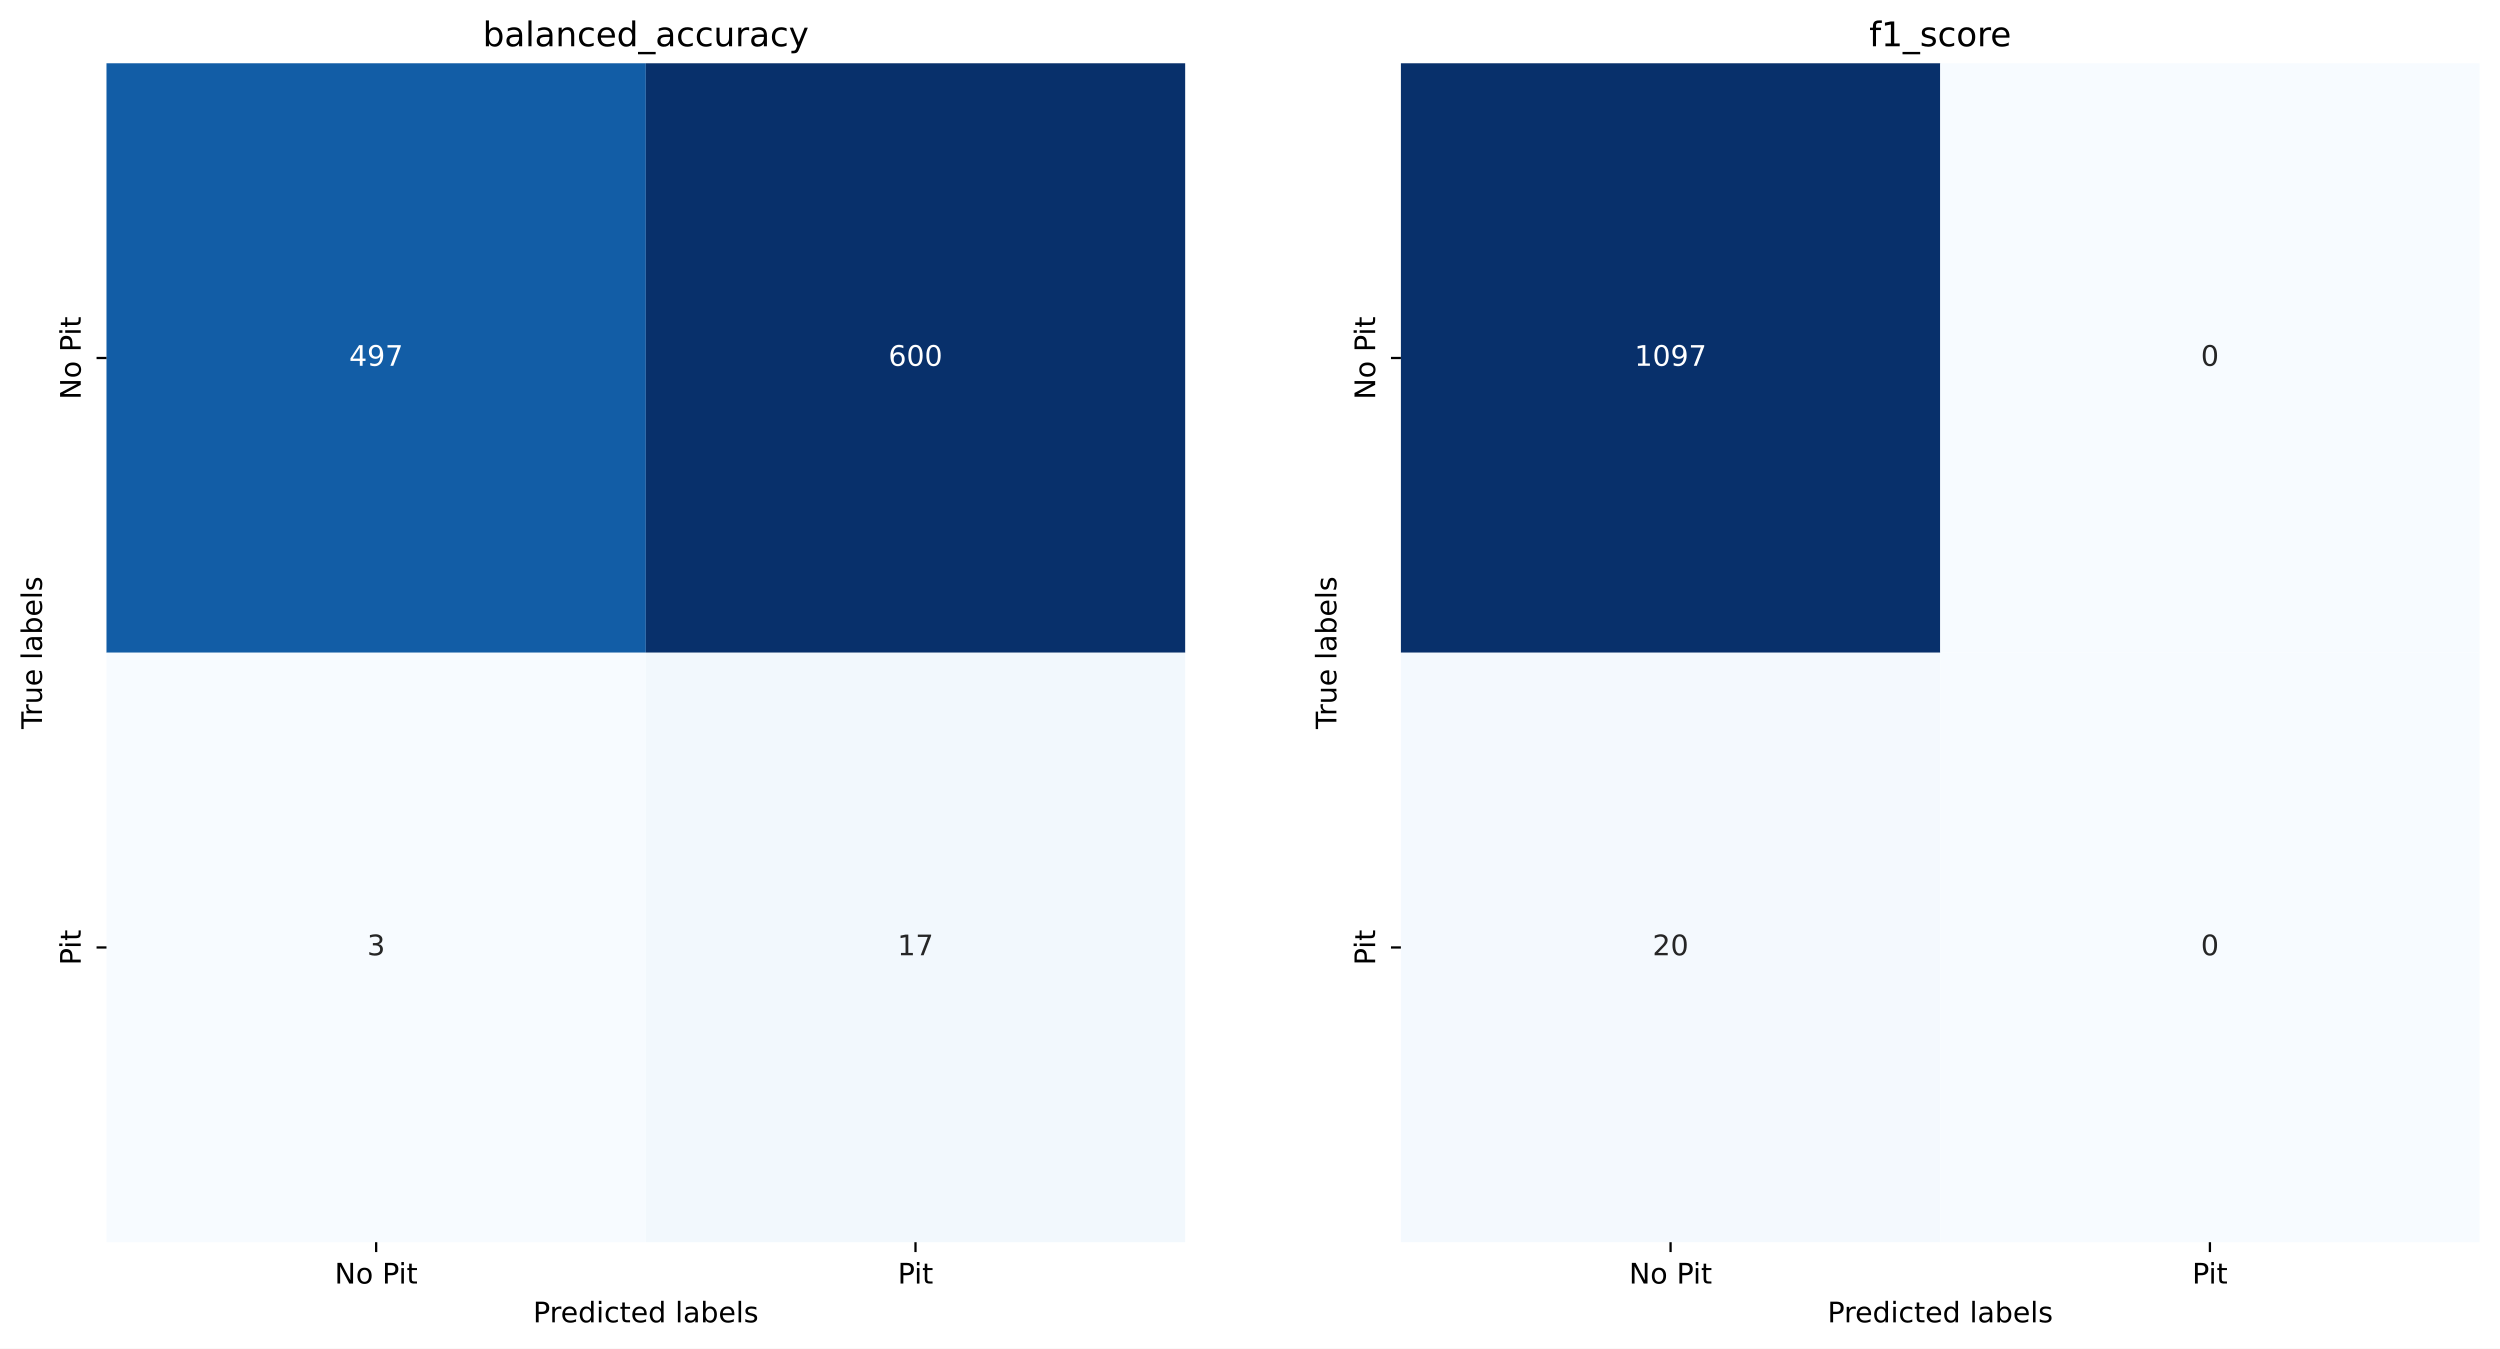
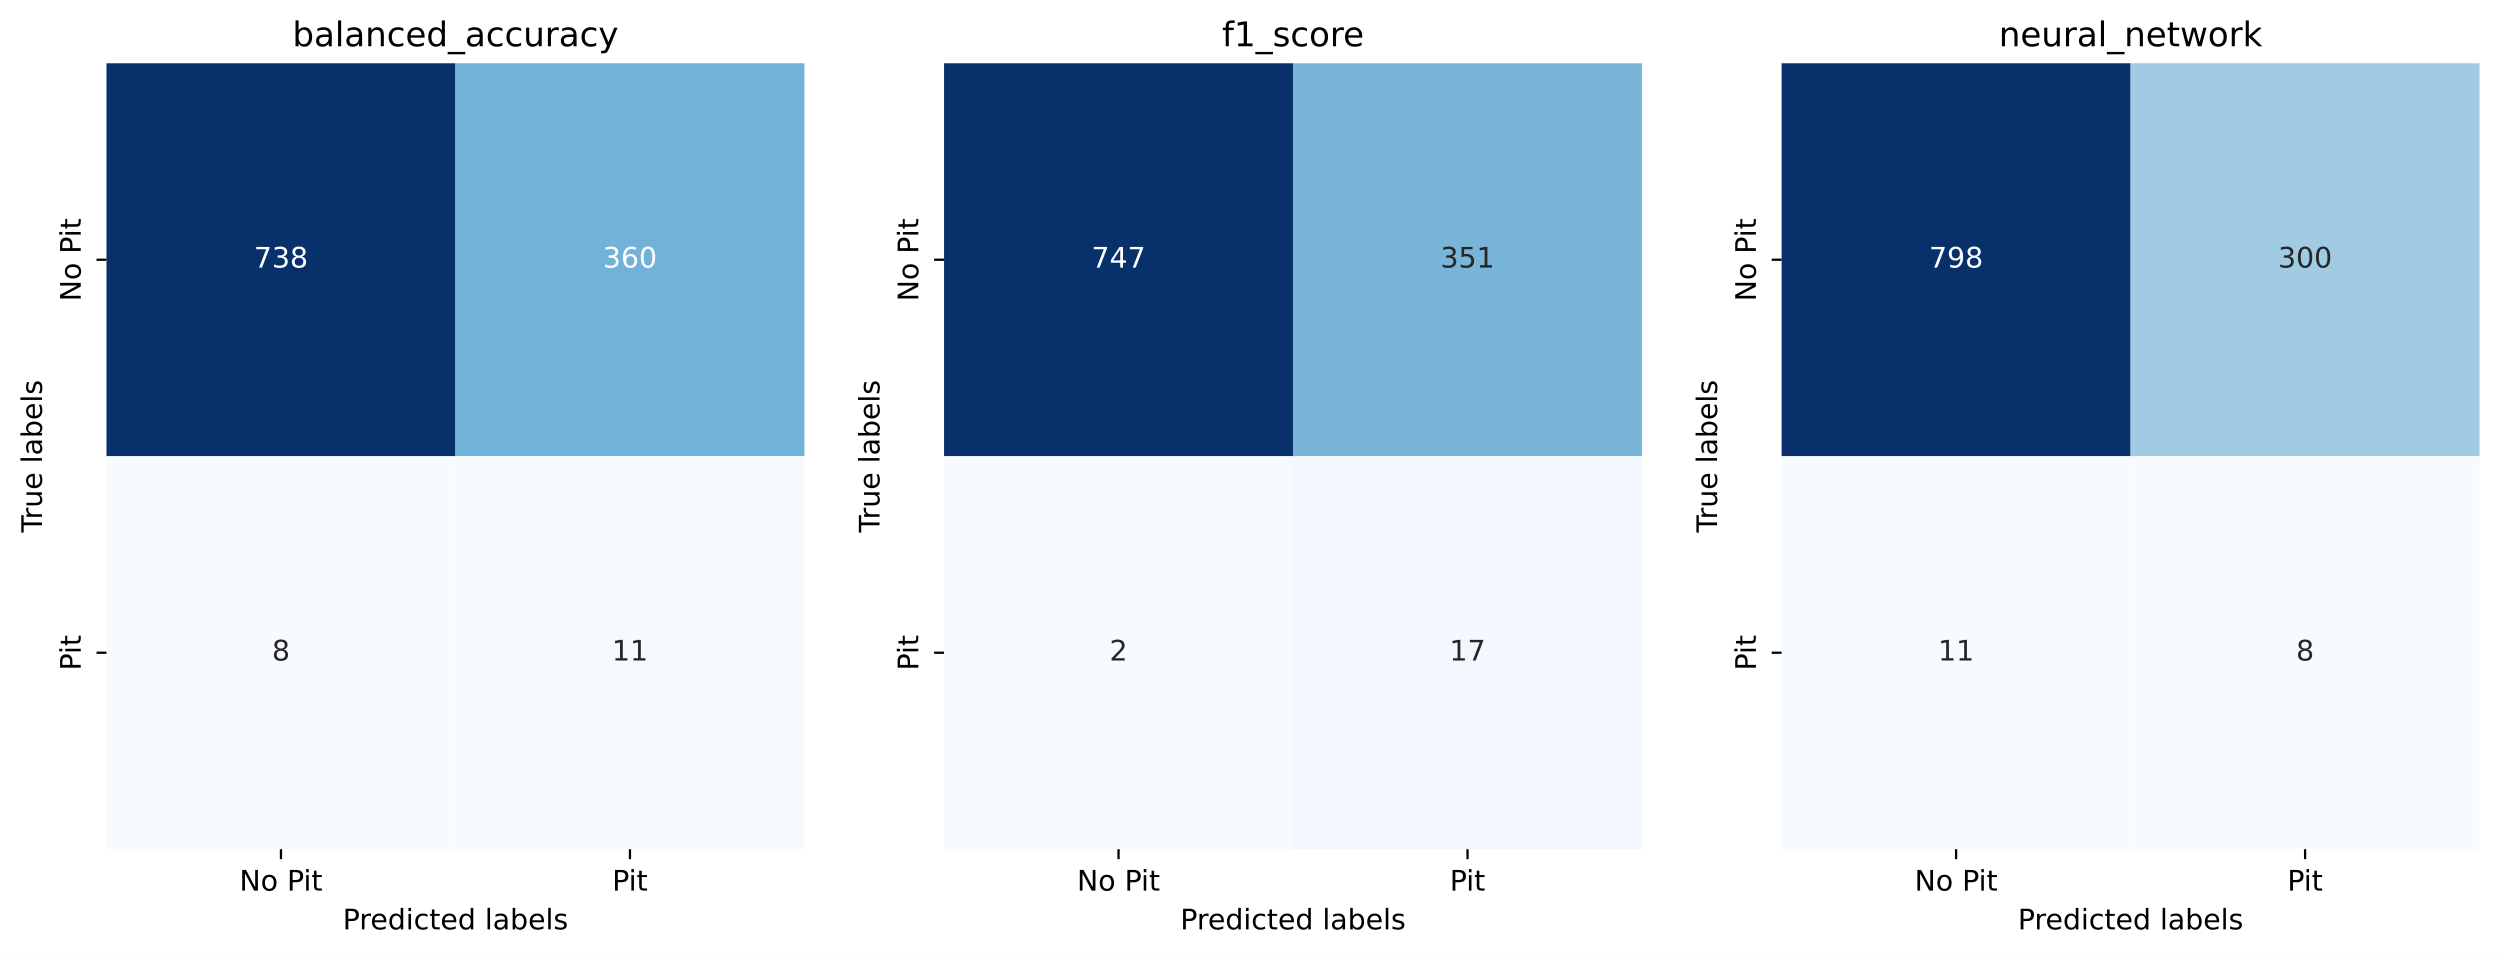
- <svg xmlns="http://www.w3.org/2000/svg" xmlns:xlink="http://www.w3.org/1999/xlink" width="881.756pt" height="475.674pt" viewBox="0 0 881.756 475.674" version="1.1">
+ <svg xmlns="http://www.w3.org/2000/svg" xmlns:xlink="http://www.w3.org/1999/xlink" width="881.756pt" height="337.074pt" viewBox="0 0 881.756 337.074" version="1.1">
  <defs>
    <style type="text/css">*{stroke-linejoin: round; stroke-linecap: butt}</style>
  </defs>
  <g id="figure_1">
    <g id="patch_1">
-       <path d="M 0 475.674  L 881.756 475.674  L 881.756 0  L 0 0  z " style="fill: #ffffff" />
+       <path d="M 0 337.074  L 881.756 337.074  L 881.756 0  L 0 0  z " style="fill: #ffffff" />
    </g>
    <g id="axes_1">
      <g id="patch_2">
-         <path d="M 37.556 438.118  L 418.011 438.118  L 418.011 22.318  L 37.556 22.318  z " style="fill: #ffffff" />
+         <path d="M 37.556 299.518  L 283.733 299.518  L 283.733 22.318  L 37.556 22.318  z " style="fill: #ffffff" />
      </g>
      <g id="QuadMesh_1">
-         <path d="M 37.556 22.318  L 227.784 22.318  L 227.784 230.218  L 37.556 230.218  L 37.556 22.318  " clip-path="url(#p5aaf500354)" style="fill: #125da6" />
-         <path d="M 227.784 22.318  L 418.011 22.318  L 418.011 230.218  L 227.784 230.218  L 227.784 22.318  " clip-path="url(#p5aaf500354)" style="fill: #08306b" />
-         <path d="M 37.556 230.218  L 227.784 230.218  L 227.784 438.118  L 37.556 438.118  L 37.556 230.218  " clip-path="url(#p5aaf500354)" style="fill: #f7fbff" />
-         <path d="M 227.784 230.218  L 418.011 230.218  L 418.011 438.118  L 227.784 438.118  L 227.784 230.218  " clip-path="url(#p5aaf500354)" style="fill: #f2f8fd" />
+         <path d="M 37.556 22.318  L 160.644 22.318  L 160.644 160.918  L 37.556 160.918  L 37.556 22.318  " clip-path="url(#p20c757c25b)" style="fill: #08306b" />
+         <path d="M 160.644 22.318  L 283.733 22.318  L 283.733 160.918  L 160.644 160.918  L 160.644 22.318  " clip-path="url(#p20c757c25b)" style="fill: #72b2d8" />
+         <path d="M 37.556 160.918  L 160.644 160.918  L 160.644 299.518  L 37.556 299.518  L 37.556 160.918  " clip-path="url(#p20c757c25b)" style="fill: #f7fbff" />
+         <path d="M 160.644 160.918  L 283.733 160.918  L 283.733 299.518  L 160.644 299.518  L 160.644 160.918  " clip-path="url(#p20c757c25b)" style="fill: #f6faff" />
      </g>
      <g id="matplotlib.axis_1">
        <g id="xtick_1">
          <g id="line2d_1">
            <defs>
-               <path id="m3bd5cdea3d" d="M 0 0  L 0 3.5  " style="stroke: #000000; stroke-width: 0.8" />
+               <path id="mb6d8c1dcee" d="M 0 0  L 0 3.5  " style="stroke: #000000; stroke-width: 0.8" />
            </defs>
            <g>
-               <use xlink:href="#m3bd5cdea3d" x="132.67" y="438.118" style="stroke: #000000; stroke-width: 0.8" />
+               <use xlink:href="#mb6d8c1dcee" x="99.1" y="299.518" style="stroke: #000000; stroke-width: 0.8" />
            </g>
          </g>
          <g id="text_1">
-             <g transform="translate(118.0293 452.7166) scale(0.1 -0.1)">
+             <g transform="translate(84.45974 314.1166) scale(0.1 -0.1)">
              <defs>
                <path id="DejaVuSans-4e" d="M 628 4666  L 1478 4666  L 3547 763  L 3547 4666  L 4159 4666  L 4159 0  L 3309 0  L 1241 3903  L 1241 0  L 628 0  L 628 4666  z " transform="scale(0.015625)" />
                <path id="DejaVuSans-6f" d="M 1959 3097  Q 1497 3097 1228 2736  Q 959 2375 959 1747  Q 959 1119 1226 758  Q 1494 397 1959 397  Q 2419 397 2687 759  Q 2956 1122 2956 1747  Q 2956 2369 2687 2733  Q 2419 3097 1959 3097  z M 1959 3584  Q 2709 3584 3137 3096  Q 3566 2609 3566 1747  Q 3566 888 3137 398  Q 2709 -91 1959 -91  Q 1206 -91 779 398  Q 353 888 353 1747  Q 353 2609 779 3096  Q 1206 3584 1959 3584  z " transform="scale(0.015625)" />
                <path id="DejaVuSans-20" transform="scale(0.015625)" />
                <path id="DejaVuSans-50" d="M 1259 4147  L 1259 2394  L 2053 2394  Q 2494 2394 2734 2622  Q 2975 2850 2975 3272  Q 2975 3691 2734 3919  Q 2494 4147 2053 4147  L 1259 4147  z M 628 4666  L 2053 4666  Q 2838 4666 3239 4311  Q 3641 3956 3641 3272  Q 3641 2581 3239 2228  Q 2838 1875 2053 1875  L 1259 1875  L 1259 0  L 628 0  L 628 4666  z " transform="scale(0.015625)" />
                <path id="DejaVuSans-69" d="M 603 3500  L 1178 3500  L 1178 0  L 603 0  L 603 3500  z M 603 4863  L 1178 4863  L 1178 4134  L 603 4134  L 603 4863  z " transform="scale(0.015625)" />
                <path id="DejaVuSans-74" d="M 1172 4494  L 1172 3500  L 2356 3500  L 2356 3053  L 1172 3053  L 1172 1153  Q 1172 725 1289 603  Q 1406 481 1766 481  L 2356 481  L 2356 0  L 1766 0  Q 1100 0 847 248  Q 594 497 594 1153  L 594 3053  L 172 3053  L 172 3500  L 594 3500  L 594 4494  L 1172 4494  z " transform="scale(0.015625)" />
              </defs>
              <use xlink:href="#DejaVuSans-4e" />
              <use xlink:href="#DejaVuSans-6f" x="74.805" />
              <use xlink:href="#DejaVuSans-20" x="135.986" />
              <use xlink:href="#DejaVuSans-50" x="167.773" />
              <use xlink:href="#DejaVuSans-69" x="225.826" />
              <use xlink:href="#DejaVuSans-74" x="253.609" />
            </g>
          </g>
        </g>
        <g id="xtick_2">
          <g id="line2d_2">
            <g>
-               <use xlink:href="#m3bd5cdea3d" x="322.897" y="438.118" style="stroke: #000000; stroke-width: 0.8" />
+               <use xlink:href="#mb6d8c1dcee" x="222.189" y="299.518" style="stroke: #000000; stroke-width: 0.8" />
            </g>
          </g>
          <g id="text_2">
-             <g transform="translate(316.6456 452.7166) scale(0.1 -0.1)">
+             <g transform="translate(215.937 314.1166) scale(0.1 -0.1)">
              <use xlink:href="#DejaVuSans-50" />
              <use xlink:href="#DejaVuSans-69" x="58.053" />
              <use xlink:href="#DejaVuSans-74" x="85.836" />
            </g>
          </g>
        </g>
        <g id="text_3">
-           <g transform="translate(188.0265 466.3947) scale(0.1 -0.1)">
+           <g transform="translate(120.8875 327.7947) scale(0.1 -0.1)">
            <defs>
              <path id="DejaVuSans-72" d="M 2631 2963  Q 2534 3019 2420 3045  Q 2306 3072 2169 3072  Q 1681 3072 1420 2755  Q 1159 2438 1159 1844  L 1159 0  L 581 0  L 581 3500  L 1159 3500  L 1159 2956  Q 1341 3275 1631 3429  Q 1922 3584 2338 3584  Q 2397 3584 2469 3576  Q 2541 3569 2628 3553  L 2631 2963  z " transform="scale(0.015625)" />
              <path id="DejaVuSans-65" d="M 3597 1894  L 3597 1613  L 953 1613  Q 991 1019 1311 708  Q 1631 397 2203 397  Q 2534 397 2845 478  Q 3156 559 3463 722  L 3463 178  Q 3153 47 2828 -22  Q 2503 -91 2169 -91  Q 1331 -91 842 396  Q 353 884 353 1716  Q 353 2575 817 3079  Q 1281 3584 2069 3584  Q 2775 3584 3186 3129  Q 3597 2675 3597 1894  z M 3022 2063  Q 3016 2534 2758 2815  Q 2500 3097 2075 3097  Q 1594 3097 1305 2825  Q 1016 2553 972 2059  L 3022 2063  z " transform="scale(0.015625)" />
              <path id="DejaVuSans-64" d="M 2906 2969  L 2906 4863  L 3481 4863  L 3481 0  L 2906 0  L 2906 525  Q 2725 213 2448 61  Q 2172 -91 1784 -91  Q 1150 -91 751 415  Q 353 922 353 1747  Q 353 2572 751 3078  Q 1150 3584 1784 3584  Q 2172 3584 2448 3432  Q 2725 3281 2906 2969  z M 947 1747  Q 947 1113 1208 752  Q 1469 391 1925 391  Q 2381 391 2643 752  Q 2906 1113 2906 1747  Q 2906 2381 2643 2742  Q 2381 3103 1925 3103  Q 1469 3103 1208 2742  Q 947 2381 947 1747  z " transform="scale(0.015625)" />
              <path id="DejaVuSans-63" d="M 3122 3366  L 3122 2828  Q 2878 2963 2633 3030  Q 2388 3097 2138 3097  Q 1578 3097 1268 2742  Q 959 2388 959 1747  Q 959 1106 1268 751  Q 1578 397 2138 397  Q 2388 397 2633 464  Q 2878 531 3122 666  L 3122 134  Q 2881 22 2623 -34  Q 2366 -91 2075 -91  Q 1284 -91 818 406  Q 353 903 353 1747  Q 353 2603 823 3093  Q 1294 3584 2113 3584  Q 2378 3584 2631 3529  Q 2884 3475 3122 3366  z " transform="scale(0.015625)" />
              <path id="DejaVuSans-6c" d="M 603 4863  L 1178 4863  L 1178 0  L 603 0  L 603 4863  z " transform="scale(0.015625)" />
              <path id="DejaVuSans-61" d="M 2194 1759  Q 1497 1759 1228 1600  Q 959 1441 959 1056  Q 959 750 1161 570  Q 1363 391 1709 391  Q 2188 391 2477 730  Q 2766 1069 2766 1631  L 2766 1759  L 2194 1759  z M 3341 1997  L 3341 0  L 2766 0  L 2766 531  Q 2569 213 2275 61  Q 1981 -91 1556 -91  Q 1019 -91 701 211  Q 384 513 384 1019  Q 384 1609 779 1909  Q 1175 2209 1959 2209  L 2766 2209  L 2766 2266  Q 2766 2663 2505 2880  Q 2244 3097 1772 3097  Q 1472 3097 1187 3025  Q 903 2953 641 2809  L 641 3341  Q 956 3463 1253 3523  Q 1550 3584 1831 3584  Q 2591 3584 2966 3190  Q 3341 2797 3341 1997  z " transform="scale(0.015625)" />
              <path id="DejaVuSans-62" d="M 3116 1747  Q 3116 2381 2855 2742  Q 2594 3103 2138 3103  Q 1681 3103 1420 2742  Q 1159 2381 1159 1747  Q 1159 1113 1420 752  Q 1681 391 2138 391  Q 2594 391 2855 752  Q 3116 1113 3116 1747  z M 1159 2969  Q 1341 3281 1617 3432  Q 1894 3584 2278 3584  Q 2916 3584 3314 3078  Q 3713 2572 3713 1747  Q 3713 922 3314 415  Q 2916 -91 2278 -91  Q 1894 -91 1617 61  Q 1341 213 1159 525  L 1159 0  L 581 0  L 581 4863  L 1159 4863  L 1159 2969  z " transform="scale(0.015625)" />
              <path id="DejaVuSans-73" d="M 2834 3397  L 2834 2853  Q 2591 2978 2328 3040  Q 2066 3103 1784 3103  Q 1356 3103 1142 2972  Q 928 2841 928 2578  Q 928 2378 1081 2264  Q 1234 2150 1697 2047  L 1894 2003  Q 2506 1872 2764 1633  Q 3022 1394 3022 966  Q 3022 478 2636 193  Q 2250 -91 1575 -91  Q 1294 -91 989 -36  Q 684 19 347 128  L 347 722  Q 666 556 975 473  Q 1284 391 1588 391  Q 1994 391 2212 530  Q 2431 669 2431 922  Q 2431 1156 2273 1281  Q 2116 1406 1581 1522  L 1381 1569  Q 847 1681 609 1914  Q 372 2147 372 2553  Q 372 3047 722 3315  Q 1072 3584 1716 3584  Q 2034 3584 2315 3537  Q 2597 3491 2834 3397  z " transform="scale(0.015625)" />
            </defs>
            <use xlink:href="#DejaVuSans-50" />
            <use xlink:href="#DejaVuSans-72" x="58.553" />
            <use xlink:href="#DejaVuSans-65" x="97.416" />
            <use xlink:href="#DejaVuSans-64" x="158.939" />
            <use xlink:href="#DejaVuSans-69" x="222.416" />
            <use xlink:href="#DejaVuSans-63" x="250.199" />
            <use xlink:href="#DejaVuSans-74" x="305.18" />
            <use xlink:href="#DejaVuSans-65" x="344.389" />
            <use xlink:href="#DejaVuSans-64" x="405.912" />
            <use xlink:href="#DejaVuSans-20" x="469.389" />
            <use xlink:href="#DejaVuSans-6c" x="501.176" />
            <use xlink:href="#DejaVuSans-61" x="528.959" />
            <use xlink:href="#DejaVuSans-62" x="590.238" />
            <use xlink:href="#DejaVuSans-65" x="653.715" />
            <use xlink:href="#DejaVuSans-6c" x="715.238" />
            <use xlink:href="#DejaVuSans-73" x="743.021" />
          </g>
        </g>
      </g>
      <g id="matplotlib.axis_2">
        <g id="ytick_1">
          <g id="line2d_3">
            <defs>
-               <path id="m3db4727e06" d="M 0 0  L -3.5 0  " style="stroke: #000000; stroke-width: 0.8" />
+               <path id="m12b2299c28" d="M 0 0  L -3.5 0  " style="stroke: #000000; stroke-width: 0.8" />
            </defs>
            <g>
-               <use xlink:href="#m3db4727e06" x="37.556" y="126.268" style="stroke: #000000; stroke-width: 0.8" />
+               <use xlink:href="#m12b2299c28" x="37.556" y="91.618" style="stroke: #000000; stroke-width: 0.8" />
            </g>
          </g>
          <g id="text_4">
-             <g transform="translate(28.47656 140.9087) rotate(-90) scale(0.1 -0.1)">
+             <g transform="translate(28.47656 106.2588) rotate(-90) scale(0.1 -0.1)">
              <use xlink:href="#DejaVuSans-4e" />
              <use xlink:href="#DejaVuSans-6f" x="74.805" />
              <use xlink:href="#DejaVuSans-20" x="135.986" />
              <use xlink:href="#DejaVuSans-50" x="167.773" />
              <use xlink:href="#DejaVuSans-69" x="225.826" />
              <use xlink:href="#DejaVuSans-74" x="253.609" />
            </g>
          </g>
        </g>
        <g id="ytick_2">
          <g id="line2d_4">
            <g>
-               <use xlink:href="#m3db4727e06" x="37.556" y="334.168" style="stroke: #000000; stroke-width: 0.8" />
+               <use xlink:href="#m12b2299c28" x="37.556" y="230.218" style="stroke: #000000; stroke-width: 0.8" />
            </g>
          </g>
          <g id="text_5">
-             <g transform="translate(28.47656 340.4197) rotate(-90) scale(0.1 -0.1)">
+             <g transform="translate(28.47656 236.4697) rotate(-90) scale(0.1 -0.1)">
              <use xlink:href="#DejaVuSans-50" />
              <use xlink:href="#DejaVuSans-69" x="58.053" />
              <use xlink:href="#DejaVuSans-74" x="85.836" />
            </g>
          </g>
        </g>
        <g id="text_6">
-           <g transform="translate(14.79844 257.122) rotate(-90) scale(0.1 -0.1)">
+           <g transform="translate(14.79844 187.822) rotate(-90) scale(0.1 -0.1)">
            <defs>
              <path id="DejaVuSans-54" d="M -19 4666  L 3928 4666  L 3928 4134  L 2272 4134  L 2272 0  L 1638 0  L 1638 4134  L -19 4134  L -19 4666  z " transform="scale(0.015625)" />
              <path id="DejaVuSans-75" d="M 544 1381  L 544 3500  L 1119 3500  L 1119 1403  Q 1119 906 1312 657  Q 1506 409 1894 409  Q 2359 409 2629 706  Q 2900 1003 2900 1516  L 2900 3500  L 3475 3500  L 3475 0  L 2900 0  L 2900 538  Q 2691 219 2414 64  Q 2138 -91 1772 -91  Q 1169 -91 856 284  Q 544 659 544 1381  z M 1991 3584  L 1991 3584  z " transform="scale(0.015625)" />
            </defs>
            <use xlink:href="#DejaVuSans-54" />
            <use xlink:href="#DejaVuSans-72" x="46.334" />
            <use xlink:href="#DejaVuSans-75" x="87.447" />
            <use xlink:href="#DejaVuSans-65" x="150.826" />
            <use xlink:href="#DejaVuSans-20" x="212.35" />
            <use xlink:href="#DejaVuSans-6c" x="244.137" />
            <use xlink:href="#DejaVuSans-61" x="271.92" />
            <use xlink:href="#DejaVuSans-62" x="333.199" />
            <use xlink:href="#DejaVuSans-65" x="396.676" />
            <use xlink:href="#DejaVuSans-6c" x="458.199" />
            <use xlink:href="#DejaVuSans-73" x="485.982" />
          </g>
        </g>
      </g>
      <g id="text_7">
-         <g style="fill: #ffffff" transform="translate(123.1261 129.0275) scale(0.1 -0.1)">
-           <defs>
-             <path id="DejaVuSans-34" d="M 2419 4116  L 825 1625  L 2419 1625  L 2419 4116  z M 2253 4666  L 3047 4666  L 3047 1625  L 3713 1625  L 3713 1100  L 3047 1100  L 3047 0  L 2419 0  L 2419 1100  L 313 1100  L 313 1709  L 2253 4666  z " transform="scale(0.015625)" />
-             <path id="DejaVuSans-39" d="M 703 97  L 703 672  Q 941 559 1184 500  Q 1428 441 1663 441  Q 2288 441 2617 861  Q 2947 1281 2994 2138  Q 2813 1869 2534 1725  Q 2256 1581 1919 1581  Q 1219 1581 811 2004  Q 403 2428 403 3163  Q 403 3881 828 4315  Q 1253 4750 1959 4750  Q 2769 4750 3195 4129  Q 3622 3509 3622 2328  Q 3622 1225 3098 567  Q 2575 -91 1691 -91  Q 1453 -91 1209 -44  Q 966 3 703 97  z M 1959 2075  Q 2384 2075 2632 2365  Q 2881 2656 2881 3163  Q 2881 3666 2632 3958  Q 2384 4250 1959 4250  Q 1534 4250 1286 3958  Q 1038 3666 1038 3163  Q 1038 2656 1286 2365  Q 1534 2075 1959 2075  z " transform="scale(0.015625)" />
+         <g style="fill: #ffffff" transform="translate(89.55662 94.3775) scale(0.1 -0.1)">
+           <defs>
            <path id="DejaVuSans-37" d="M 525 4666  L 3525 4666  L 3525 4397  L 1831 0  L 1172 0  L 2766 4134  L 525 4134  L 525 4666  z " transform="scale(0.015625)" />
-           </defs>
-           <use xlink:href="#DejaVuSans-34" />
-           <use xlink:href="#DejaVuSans-39" x="63.623" />
-           <use xlink:href="#DejaVuSans-37" x="127.246" />
+             <path id="DejaVuSans-33" d="M 2597 2516  Q 3050 2419 3304 2112  Q 3559 1806 3559 1356  Q 3559 666 3084 287  Q 2609 -91 1734 -91  Q 1441 -91 1130 -33  Q 819 25 488 141  L 488 750  Q 750 597 1062 519  Q 1375 441 1716 441  Q 2309 441 2620 675  Q 2931 909 2931 1356  Q 2931 1769 2642 2001  Q 2353 2234 1838 2234  L 1294 2234  L 1294 2753  L 1863 2753  Q 2328 2753 2575 2939  Q 2822 3125 2822 3475  Q 2822 3834 2567 4026  Q 2313 4219 1838 4219  Q 1578 4219 1281 4162  Q 984 4106 628 3988  L 628 4550  Q 988 4650 1302 4700  Q 1616 4750 1894 4750  Q 2613 4750 3031 4423  Q 3450 4097 3450 3541  Q 3450 3153 3228 2886  Q 3006 2619 2597 2516  z " transform="scale(0.015625)" />
+             <path id="DejaVuSans-38" d="M 2034 2216  Q 1584 2216 1326 1975  Q 1069 1734 1069 1313  Q 1069 891 1326 650  Q 1584 409 2034 409  Q 2484 409 2743 651  Q 3003 894 3003 1313  Q 3003 1734 2745 1975  Q 2488 2216 2034 2216  z M 1403 2484  Q 997 2584 770 2862  Q 544 3141 544 3541  Q 544 4100 942 4425  Q 1341 4750 2034 4750  Q 2731 4750 3128 4425  Q 3525 4100 3525 3541  Q 3525 3141 3298 2862  Q 3072 2584 2669 2484  Q 3125 2378 3379 2068  Q 3634 1759 3634 1313  Q 3634 634 3220 271  Q 2806 -91 2034 -91  Q 1263 -91 848 271  Q 434 634 434 1313  Q 434 1759 690 2068  Q 947 2378 1403 2484  z M 1172 3481  Q 1172 3119 1398 2916  Q 1625 2713 2034 2713  Q 2441 2713 2670 2916  Q 2900 3119 2900 3481  Q 2900 3844 2670 4047  Q 2441 4250 2034 4250  Q 1625 4250 1398 4047  Q 1172 3844 1172 3481  z " transform="scale(0.015625)" />
+           </defs>
+           <use xlink:href="#DejaVuSans-37" />
+           <use xlink:href="#DejaVuSans-33" x="63.623" />
+           <use xlink:href="#DejaVuSans-38" x="127.246" />
        </g>
      </g>
      <g id="text_8">
-         <g style="fill: #ffffff" transform="translate(313.3534 129.0275) scale(0.1 -0.1)">
+         <g style="fill: #ffffff" transform="translate(212.6449 94.3775) scale(0.1 -0.1)">
          <defs>
            <path id="DejaVuSans-36" d="M 2113 2584  Q 1688 2584 1439 2293  Q 1191 2003 1191 1497  Q 1191 994 1439 701  Q 1688 409 2113 409  Q 2538 409 2786 701  Q 3034 994 3034 1497  Q 3034 2003 2786 2293  Q 2538 2584 2113 2584  z M 3366 4563  L 3366 3988  Q 3128 4100 2886 4159  Q 2644 4219 2406 4219  Q 1781 4219 1451 3797  Q 1122 3375 1075 2522  Q 1259 2794 1537 2939  Q 1816 3084 2150 3084  Q 2853 3084 3261 2657  Q 3669 2231 3669 1497  Q 3669 778 3244 343  Q 2819 -91 2113 -91  Q 1303 -91 875 529  Q 447 1150 447 2328  Q 447 3434 972 4092  Q 1497 4750 2381 4750  Q 2619 4750 2861 4703  Q 3103 4656 3366 4563  z " transform="scale(0.015625)" />
            <path id="DejaVuSans-30" d="M 2034 4250  Q 1547 4250 1301 3770  Q 1056 3291 1056 2328  Q 1056 1369 1301 889  Q 1547 409 2034 409  Q 2525 409 2770 889  Q 3016 1369 3016 2328  Q 3016 3291 2770 3770  Q 2525 4250 2034 4250  z M 2034 4750  Q 2819 4750 3233 4129  Q 3647 3509 3647 2328  Q 3647 1150 3233 529  Q 2819 -91 2034 -91  Q 1250 -91 836 529  Q 422 1150 422 2328  Q 422 3509 836 4129  Q 1250 4750 2034 4750  z " transform="scale(0.015625)" />
          </defs>
-           <use xlink:href="#DejaVuSans-36" />
-           <use xlink:href="#DejaVuSans-30" x="63.623" />
+           <use xlink:href="#DejaVuSans-33" />
+           <use xlink:href="#DejaVuSans-36" x="63.623" />
          <use xlink:href="#DejaVuSans-30" x="127.246" />
        </g>
      </g>
      <g id="text_9">
-         <g style="fill: #262626" transform="translate(129.4886 336.9275) scale(0.1 -0.1)">
-           <defs>
-             <path id="DejaVuSans-33" d="M 2597 2516  Q 3050 2419 3304 2112  Q 3559 1806 3559 1356  Q 3559 666 3084 287  Q 2609 -91 1734 -91  Q 1441 -91 1130 -33  Q 819 25 488 141  L 488 750  Q 750 597 1062 519  Q 1375 441 1716 441  Q 2309 441 2620 675  Q 2931 909 2931 1356  Q 2931 1769 2642 2001  Q 2353 2234 1838 2234  L 1294 2234  L 1294 2753  L 1863 2753  Q 2328 2753 2575 2939  Q 2822 3125 2822 3475  Q 2822 3834 2567 4026  Q 2313 4219 1838 4219  Q 1578 4219 1281 4162  Q 984 4106 628 3988  L 628 4550  Q 988 4650 1302 4700  Q 1616 4750 1894 4750  Q 2613 4750 3031 4423  Q 3450 4097 3450 3541  Q 3450 3153 3228 2886  Q 3006 2619 2597 2516  z " transform="scale(0.015625)" />
-           </defs>
-           <use xlink:href="#DejaVuSans-33" />
+         <g style="fill: #262626" transform="translate(95.91912 232.9775) scale(0.1 -0.1)">
+           <use xlink:href="#DejaVuSans-38" />
        </g>
      </g>
      <g id="text_10">
-         <g style="fill: #262626" transform="translate(316.5347 336.9275) scale(0.1 -0.1)">
+         <g style="fill: #262626" transform="translate(215.8261 232.9775) scale(0.1 -0.1)">
          <defs>
            <path id="DejaVuSans-31" d="M 794 531  L 1825 531  L 1825 4091  L 703 3866  L 703 4441  L 1819 4666  L 2450 4666  L 2450 531  L 3481 531  L 3481 0  L 794 0  L 794 531  z " transform="scale(0.015625)" />
          </defs>
          <use xlink:href="#DejaVuSans-31" />
-           <use xlink:href="#DejaVuSans-37" x="63.623" />
+           <use xlink:href="#DejaVuSans-31" x="63.623" />
        </g>
      </g>
      <g id="text_11">
-         <g transform="translate(170.2801 16.31812) scale(0.12 -0.12)">
+         <g transform="translate(103.141 16.31812) scale(0.12 -0.12)">
          <defs>
            <path id="DejaVuSans-6e" d="M 3513 2113  L 3513 0  L 2938 0  L 2938 2094  Q 2938 2591 2744 2837  Q 2550 3084 2163 3084  Q 1697 3084 1428 2787  Q 1159 2491 1159 1978  L 1159 0  L 581 0  L 581 3500  L 1159 3500  L 1159 2956  Q 1366 3272 1645 3428  Q 1925 3584 2291 3584  Q 2894 3584 3203 3211  Q 3513 2838 3513 2113  z " transform="scale(0.015625)" />
            <path id="DejaVuSans-5f" d="M 3263 -1063  L 3263 -1509  L -63 -1509  L -63 -1063  L 3263 -1063  z " transform="scale(0.015625)" />
            <path id="DejaVuSans-79" d="M 2059 -325  Q 1816 -950 1584 -1140  Q 1353 -1331 966 -1331  L 506 -1331  L 506 -850  L 844 -850  Q 1081 -850 1212 -737  Q 1344 -625 1503 -206  L 1606 56  L 191 3500  L 800 3500  L 1894 763  L 2988 3500  L 3597 3500  L 2059 -325  z " transform="scale(0.015625)" />
          </defs>
          <use xlink:href="#DejaVuSans-62" />
          <use xlink:href="#DejaVuSans-61" x="63.477" />
          <use xlink:href="#DejaVuSans-6c" x="124.756" />
          <use xlink:href="#DejaVuSans-61" x="152.539" />
          <use xlink:href="#DejaVuSans-6e" x="213.818" />
          <use xlink:href="#DejaVuSans-63" x="277.197" />
          <use xlink:href="#DejaVuSans-65" x="332.178" />
          <use xlink:href="#DejaVuSans-64" x="393.701" />
          <use xlink:href="#DejaVuSans-5f" x="457.178" />
          <use xlink:href="#DejaVuSans-61" x="507.178" />
          <use xlink:href="#DejaVuSans-63" x="568.457" />
          <use xlink:href="#DejaVuSans-63" x="623.438" />
          <use xlink:href="#DejaVuSans-75" x="678.418" />
          <use xlink:href="#DejaVuSans-72" x="741.797" />
          <use xlink:href="#DejaVuSans-61" x="782.91" />
          <use xlink:href="#DejaVuSans-63" x="844.189" />
          <use xlink:href="#DejaVuSans-79" x="899.17" />
        </g>
      </g>
    </g>
    <g id="axes_2">
      <g id="patch_3">
-         <path d="M 494.102 438.118  L 874.556 438.118  L 874.556 22.318  L 494.102 22.318  z " style="fill: #ffffff" />
+         <path d="M 332.968 299.518  L 579.144 299.518  L 579.144 22.318  L 332.968 22.318  z " style="fill: #ffffff" />
      </g>
      <g id="QuadMesh_2">
-         <path d="M 494.102 22.318  L 684.329 22.318  L 684.329 230.218  L 494.102 230.218  L 494.102 22.318  " clip-path="url(#pf3e5eb1e5b)" style="fill: #08306b" />
-         <path d="M 684.329 22.318  L 874.556 22.318  L 874.556 230.218  L 684.329 230.218  L 684.329 22.318  " clip-path="url(#pf3e5eb1e5b)" style="fill: #f7fbff" />
-         <path d="M 494.102 230.218  L 684.329 230.218  L 684.329 438.118  L 494.102 438.118  L 494.102 230.218  " clip-path="url(#pf3e5eb1e5b)" style="fill: #f4f9fe" />
-         <path d="M 684.329 230.218  L 874.556 230.218  L 874.556 438.118  L 684.329 438.118  L 684.329 230.218  " clip-path="url(#pf3e5eb1e5b)" style="fill: #f7fbff" />
+         <path d="M 332.968 22.318  L 456.056 22.318  L 456.056 160.918  L 332.968 160.918  L 332.968 22.318  " clip-path="url(#p131795e71b)" style="fill: #08306b" />
+         <path d="M 456.056 22.318  L 579.144 22.318  L 579.144 160.918  L 456.056 160.918  L 456.056 22.318  " clip-path="url(#p131795e71b)" style="fill: #79b5d9" />
+         <path d="M 332.968 160.918  L 456.056 160.918  L 456.056 299.518  L 332.968 299.518  L 332.968 160.918  " clip-path="url(#p131795e71b)" style="fill: #f7fbff" />
+         <path d="M 456.056 160.918  L 579.144 160.918  L 579.144 299.518  L 456.056 299.518  L 456.056 160.918  " clip-path="url(#p131795e71b)" style="fill: #f3f8fe" />
      </g>
      <g id="matplotlib.axis_3">
        <g id="xtick_3">
          <g id="line2d_5">
            <g>
-               <use xlink:href="#m3bd5cdea3d" x="589.215" y="438.118" style="stroke: #000000; stroke-width: 0.8" />
+               <use xlink:href="#mb6d8c1dcee" x="394.512" y="299.518" style="stroke: #000000; stroke-width: 0.8" />
            </g>
          </g>
          <g id="text_12">
-             <g transform="translate(574.5747 452.7166) scale(0.1 -0.1)">
+             <g transform="translate(379.8715 314.1166) scale(0.1 -0.1)">
              <use xlink:href="#DejaVuSans-4e" />
              <use xlink:href="#DejaVuSans-6f" x="74.805" />
              <use xlink:href="#DejaVuSans-20" x="135.986" />
              <use xlink:href="#DejaVuSans-50" x="167.773" />
              <use xlink:href="#DejaVuSans-69" x="225.826" />
              <use xlink:href="#DejaVuSans-74" x="253.609" />
            </g>
          </g>
        </g>
        <g id="xtick_4">
          <g id="line2d_6">
            <g>
-               <use xlink:href="#m3bd5cdea3d" x="779.443" y="438.118" style="stroke: #000000; stroke-width: 0.8" />
+               <use xlink:href="#mb6d8c1dcee" x="517.6" y="299.518" style="stroke: #000000; stroke-width: 0.8" />
            </g>
          </g>
          <g id="text_13">
-             <g transform="translate(773.1911 452.7166) scale(0.1 -0.1)">
+             <g transform="translate(511.3488 314.1166) scale(0.1 -0.1)">
              <use xlink:href="#DejaVuSans-50" />
              <use xlink:href="#DejaVuSans-69" x="58.053" />
              <use xlink:href="#DejaVuSans-74" x="85.836" />
            </g>
          </g>
        </g>
        <g id="text_14">
-           <g transform="translate(644.5719 466.3947) scale(0.1 -0.1)">
+           <g transform="translate(416.2992 327.7947) scale(0.1 -0.1)">
            <use xlink:href="#DejaVuSans-50" />
            <use xlink:href="#DejaVuSans-72" x="58.553" />
            <use xlink:href="#DejaVuSans-65" x="97.416" />
            <use xlink:href="#DejaVuSans-64" x="158.939" />
            <use xlink:href="#DejaVuSans-69" x="222.416" />
            <use xlink:href="#DejaVuSans-63" x="250.199" />
            <use xlink:href="#DejaVuSans-74" x="305.18" />
            <use xlink:href="#DejaVuSans-65" x="344.389" />
            <use xlink:href="#DejaVuSans-64" x="405.912" />
            <use xlink:href="#DejaVuSans-20" x="469.389" />
            <use xlink:href="#DejaVuSans-6c" x="501.176" />
            <use xlink:href="#DejaVuSans-61" x="528.959" />
            <use xlink:href="#DejaVuSans-62" x="590.238" />
            <use xlink:href="#DejaVuSans-65" x="653.715" />
            <use xlink:href="#DejaVuSans-6c" x="715.238" />
            <use xlink:href="#DejaVuSans-73" x="743.021" />
          </g>
        </g>
      </g>
      <g id="matplotlib.axis_4">
        <g id="ytick_3">
          <g id="line2d_7">
            <g>
-               <use xlink:href="#m3db4727e06" x="494.102" y="126.268" style="stroke: #000000; stroke-width: 0.8" />
+               <use xlink:href="#m12b2299c28" x="332.968" y="91.618" style="stroke: #000000; stroke-width: 0.8" />
            </g>
          </g>
          <g id="text_15">
-             <g transform="translate(485.022 140.9087) rotate(-90) scale(0.1 -0.1)">
+             <g transform="translate(323.8883 106.2588) rotate(-90) scale(0.1 -0.1)">
              <use xlink:href="#DejaVuSans-4e" />
              <use xlink:href="#DejaVuSans-6f" x="74.805" />
              <use xlink:href="#DejaVuSans-20" x="135.986" />
              <use xlink:href="#DejaVuSans-50" x="167.773" />
              <use xlink:href="#DejaVuSans-69" x="225.826" />
              <use xlink:href="#DejaVuSans-74" x="253.609" />
            </g>
          </g>
        </g>
        <g id="ytick_4">
          <g id="line2d_8">
            <g>
-               <use xlink:href="#m3db4727e06" x="494.102" y="334.168" style="stroke: #000000; stroke-width: 0.8" />
+               <use xlink:href="#m12b2299c28" x="332.968" y="230.218" style="stroke: #000000; stroke-width: 0.8" />
            </g>
          </g>
          <g id="text_16">
-             <g transform="translate(485.022 340.4197) rotate(-90) scale(0.1 -0.1)">
+             <g transform="translate(323.8883 236.4697) rotate(-90) scale(0.1 -0.1)">
              <use xlink:href="#DejaVuSans-50" />
              <use xlink:href="#DejaVuSans-69" x="58.053" />
              <use xlink:href="#DejaVuSans-74" x="85.836" />
            </g>
          </g>
        </g>
        <g id="text_17">
-           <g transform="translate(471.3439 257.122) rotate(-90) scale(0.1 -0.1)">
+           <g transform="translate(310.2102 187.822) rotate(-90) scale(0.1 -0.1)">
            <use xlink:href="#DejaVuSans-54" />
            <use xlink:href="#DejaVuSans-72" x="46.334" />
            <use xlink:href="#DejaVuSans-75" x="87.447" />
            <use xlink:href="#DejaVuSans-65" x="150.826" />
            <use xlink:href="#DejaVuSans-20" x="212.35" />
            <use xlink:href="#DejaVuSans-6c" x="244.137" />
            <use xlink:href="#DejaVuSans-61" x="271.92" />
            <use xlink:href="#DejaVuSans-62" x="333.199" />
            <use xlink:href="#DejaVuSans-65" x="396.676" />
            <use xlink:href="#DejaVuSans-6c" x="458.199" />
            <use xlink:href="#DejaVuSans-73" x="485.982" />
          </g>
        </g>
      </g>
      <g id="text_18">
-         <g style="fill: #ffffff" transform="translate(576.4903 129.0275) scale(0.1 -0.1)">
+         <g style="fill: #ffffff" transform="translate(384.9684 94.3775) scale(0.1 -0.1)">
+           <defs>
+             <path id="DejaVuSans-34" d="M 2419 4116  L 825 1625  L 2419 1625  L 2419 4116  z M 2253 4666  L 3047 4666  L 3047 1625  L 3713 1625  L 3713 1100  L 3047 1100  L 3047 0  L 2419 0  L 2419 1100  L 313 1100  L 313 1709  L 2253 4666  z " transform="scale(0.015625)" />
+           </defs>
+           <use xlink:href="#DejaVuSans-37" />
+           <use xlink:href="#DejaVuSans-34" x="63.623" />
+           <use xlink:href="#DejaVuSans-37" x="127.246" />
+         </g>
+       </g>
+       <g id="text_19">
+         <g style="fill: #262626" transform="translate(508.0566 94.3775) scale(0.1 -0.1)">
+           <defs>
+             <path id="DejaVuSans-35" d="M 691 4666  L 3169 4666  L 3169 4134  L 1269 4134  L 1269 2991  Q 1406 3038 1543 3061  Q 1681 3084 1819 3084  Q 2600 3084 3056 2656  Q 3513 2228 3513 1497  Q 3513 744 3044 326  Q 2575 -91 1722 -91  Q 1428 -91 1123 -41  Q 819 9 494 109  L 494 744  Q 775 591 1075 516  Q 1375 441 1709 441  Q 2250 441 2565 725  Q 2881 1009 2881 1497  Q 2881 1984 2565 2268  Q 2250 2553 1709 2553  Q 1456 2553 1204 2497  Q 953 2441 691 2322  L 691 4666  z " transform="scale(0.015625)" />
+           </defs>
+           <use xlink:href="#DejaVuSans-33" />
+           <use xlink:href="#DejaVuSans-35" x="63.623" />
+           <use xlink:href="#DejaVuSans-31" x="127.246" />
+         </g>
+       </g>
+       <g id="text_20">
+         <g style="fill: #262626" transform="translate(391.3309 232.9775) scale(0.1 -0.1)">
+           <defs>
+             <path id="DejaVuSans-32" d="M 1228 531  L 3431 531  L 3431 0  L 469 0  L 469 531  Q 828 903 1448 1529  Q 2069 2156 2228 2338  Q 2531 2678 2651 2914  Q 2772 3150 2772 3378  Q 2772 3750 2511 3984  Q 2250 4219 1831 4219  Q 1534 4219 1204 4116  Q 875 4013 500 3803  L 500 4441  Q 881 4594 1212 4672  Q 1544 4750 1819 4750  Q 2544 4750 2975 4387  Q 3406 4025 3406 3419  Q 3406 3131 3298 2873  Q 3191 2616 2906 2266  Q 2828 2175 2409 1742  Q 1991 1309 1228 531  z " transform="scale(0.015625)" />
+           </defs>
+           <use xlink:href="#DejaVuSans-32" />
+         </g>
+       </g>
+       <g id="text_21">
+         <g style="fill: #262626" transform="translate(511.2379 232.9775) scale(0.1 -0.1)">
          <use xlink:href="#DejaVuSans-31" />
-           <use xlink:href="#DejaVuSans-30" x="63.623" />
-           <use xlink:href="#DejaVuSans-39" x="127.246" />
-           <use xlink:href="#DejaVuSans-37" x="190.869" />
-         </g>
-       </g>
-       <g id="text_19">
-         <g style="fill: #262626" transform="translate(776.2614 129.0275) scale(0.1 -0.1)">
-           <use xlink:href="#DejaVuSans-30" />
-         </g>
-       </g>
-       <g id="text_20">
-         <g style="fill: #262626" transform="translate(582.8528 336.9275) scale(0.1 -0.1)">
-           <defs>
-             <path id="DejaVuSans-32" d="M 1228 531  L 3431 531  L 3431 0  L 469 0  L 469 531  Q 828 903 1448 1529  Q 2069 2156 2228 2338  Q 2531 2678 2651 2914  Q 2772 3150 2772 3378  Q 2772 3750 2511 3984  Q 2250 4219 1831 4219  Q 1534 4219 1204 4116  Q 875 4013 500 3803  L 500 4441  Q 881 4594 1212 4672  Q 1544 4750 1819 4750  Q 2544 4750 2975 4387  Q 3406 4025 3406 3419  Q 3406 3131 3298 2873  Q 3191 2616 2906 2266  Q 2828 2175 2409 1742  Q 1991 1309 1228 531  z " transform="scale(0.015625)" />
-           </defs>
-           <use xlink:href="#DejaVuSans-32" />
-           <use xlink:href="#DejaVuSans-30" x="63.623" />
-         </g>
-       </g>
-       <g id="text_21">
-         <g style="fill: #262626" transform="translate(776.2614 336.9275) scale(0.1 -0.1)">
-           <use xlink:href="#DejaVuSans-30" />
+           <use xlink:href="#DejaVuSans-37" x="63.623" />
        </g>
      </g>
      <g id="text_22">
-         <g transform="translate(659.2799 16.31812) scale(0.12 -0.12)">
+         <g transform="translate(431.0072 16.31812) scale(0.12 -0.12)">
          <defs>
            <path id="DejaVuSans-66" d="M 2375 4863  L 2375 4384  L 1825 4384  Q 1516 4384 1395 4259  Q 1275 4134 1275 3809  L 1275 3500  L 2222 3500  L 2222 3053  L 1275 3053  L 1275 0  L 697 0  L 697 3053  L 147 3053  L 147 3500  L 697 3500  L 697 3744  Q 697 4328 969 4595  Q 1241 4863 1831 4863  L 2375 4863  z " transform="scale(0.015625)" />
          </defs>
          <use xlink:href="#DejaVuSans-66" />
          <use xlink:href="#DejaVuSans-31" x="35.205" />
          <use xlink:href="#DejaVuSans-5f" x="98.828" />
          <use xlink:href="#DejaVuSans-73" x="148.828" />
          <use xlink:href="#DejaVuSans-63" x="200.928" />
          <use xlink:href="#DejaVuSans-6f" x="255.908" />
          <use xlink:href="#DejaVuSans-72" x="317.09" />
          <use xlink:href="#DejaVuSans-65" x="355.953" />
        </g>
      </g>
    </g>
+     <g id="axes_3">
+       <g id="patch_4">
+         <path d="M 628.38 299.518  L 874.556 299.518  L 874.556 22.318  L 628.38 22.318  z " style="fill: #ffffff" />
+       </g>
+       <g id="QuadMesh_3">
+         <path d="M 628.38 22.318  L 751.468 22.318  L 751.468 160.918  L 628.38 160.918  L 628.38 22.318  " clip-path="url(#pa024e639f5)" style="fill: #08306b" />
+         <path d="M 751.468 22.318  L 874.556 22.318  L 874.556 160.918  L 751.468 160.918  L 751.468 22.318  " clip-path="url(#pa024e639f5)" style="fill: #a0cbe2" />
+         <path d="M 628.38 160.918  L 751.468 160.918  L 751.468 299.518  L 628.38 299.518  L 628.38 160.918  " clip-path="url(#pa024e639f5)" style="fill: #f7fbff" />
+         <path d="M 751.468 160.918  L 874.556 160.918  L 874.556 299.518  L 751.468 299.518  L 751.468 160.918  " clip-path="url(#pa024e639f5)" style="fill: #f7fbff" />
+       </g>
+       <g id="matplotlib.axis_5">
+         <g id="xtick_5">
+           <g id="line2d_9">
+             <g>
+               <use xlink:href="#mb6d8c1dcee" x="689.924" y="299.518" style="stroke: #000000; stroke-width: 0.8" />
+             </g>
+           </g>
+           <g id="text_23">
+             <g transform="translate(675.2833 314.1166) scale(0.1 -0.1)">
+               <use xlink:href="#DejaVuSans-4e" />
+               <use xlink:href="#DejaVuSans-6f" x="74.805" />
+               <use xlink:href="#DejaVuSans-20" x="135.986" />
+               <use xlink:href="#DejaVuSans-50" x="167.773" />
+               <use xlink:href="#DejaVuSans-69" x="225.826" />
+               <use xlink:href="#DejaVuSans-74" x="253.609" />
+             </g>
+           </g>
+         </g>
+         <g id="xtick_6">
+           <g id="line2d_10">
+             <g>
+               <use xlink:href="#mb6d8c1dcee" x="813.012" y="299.518" style="stroke: #000000; stroke-width: 0.8" />
+             </g>
+           </g>
+           <g id="text_24">
+             <g transform="translate(806.7606 314.1166) scale(0.1 -0.1)">
+               <use xlink:href="#DejaVuSans-50" />
+               <use xlink:href="#DejaVuSans-69" x="58.053" />
+               <use xlink:href="#DejaVuSans-74" x="85.836" />
+             </g>
+           </g>
+         </g>
+         <g id="text_25">
+           <g transform="translate(711.711 327.7947) scale(0.1 -0.1)">
+             <use xlink:href="#DejaVuSans-50" />
+             <use xlink:href="#DejaVuSans-72" x="58.553" />
+             <use xlink:href="#DejaVuSans-65" x="97.416" />
+             <use xlink:href="#DejaVuSans-64" x="158.939" />
+             <use xlink:href="#DejaVuSans-69" x="222.416" />
+             <use xlink:href="#DejaVuSans-63" x="250.199" />
+             <use xlink:href="#DejaVuSans-74" x="305.18" />
+             <use xlink:href="#DejaVuSans-65" x="344.389" />
+             <use xlink:href="#DejaVuSans-64" x="405.912" />
+             <use xlink:href="#DejaVuSans-20" x="469.389" />
+             <use xlink:href="#DejaVuSans-6c" x="501.176" />
+             <use xlink:href="#DejaVuSans-61" x="528.959" />
+             <use xlink:href="#DejaVuSans-62" x="590.238" />
+             <use xlink:href="#DejaVuSans-65" x="653.715" />
+             <use xlink:href="#DejaVuSans-6c" x="715.238" />
+             <use xlink:href="#DejaVuSans-73" x="743.021" />
+           </g>
+         </g>
+       </g>
+       <g id="matplotlib.axis_6">
+         <g id="ytick_5">
+           <g id="line2d_11">
+             <g>
+               <use xlink:href="#m12b2299c28" x="628.38" y="91.618" style="stroke: #000000; stroke-width: 0.8" />
+             </g>
+           </g>
+           <g id="text_26">
+             <g transform="translate(619.3001 106.2588) rotate(-90) scale(0.1 -0.1)">
+               <use xlink:href="#DejaVuSans-4e" />
+               <use xlink:href="#DejaVuSans-6f" x="74.805" />
+               <use xlink:href="#DejaVuSans-20" x="135.986" />
+               <use xlink:href="#DejaVuSans-50" x="167.773" />
+               <use xlink:href="#DejaVuSans-69" x="225.826" />
+               <use xlink:href="#DejaVuSans-74" x="253.609" />
+             </g>
+           </g>
+         </g>
+         <g id="ytick_6">
+           <g id="line2d_12">
+             <g>
+               <use xlink:href="#m12b2299c28" x="628.38" y="230.218" style="stroke: #000000; stroke-width: 0.8" />
+             </g>
+           </g>
+           <g id="text_27">
+             <g transform="translate(619.3001 236.4697) rotate(-90) scale(0.1 -0.1)">
+               <use xlink:href="#DejaVuSans-50" />
+               <use xlink:href="#DejaVuSans-69" x="58.053" />
+               <use xlink:href="#DejaVuSans-74" x="85.836" />
+             </g>
+           </g>
+         </g>
+         <g id="text_28">
+           <g transform="translate(605.622 187.822) rotate(-90) scale(0.1 -0.1)">
+             <use xlink:href="#DejaVuSans-54" />
+             <use xlink:href="#DejaVuSans-72" x="46.334" />
+             <use xlink:href="#DejaVuSans-75" x="87.447" />
+             <use xlink:href="#DejaVuSans-65" x="150.826" />
+             <use xlink:href="#DejaVuSans-20" x="212.35" />
+             <use xlink:href="#DejaVuSans-6c" x="244.137" />
+             <use xlink:href="#DejaVuSans-61" x="271.92" />
+             <use xlink:href="#DejaVuSans-62" x="333.199" />
+             <use xlink:href="#DejaVuSans-65" x="396.676" />
+             <use xlink:href="#DejaVuSans-6c" x="458.199" />
+             <use xlink:href="#DejaVuSans-73" x="485.982" />
+           </g>
+         </g>
+       </g>
+       <g id="text_29">
+         <g style="fill: #ffffff" transform="translate(680.3801 94.3775) scale(0.1 -0.1)">
+           <defs>
+             <path id="DejaVuSans-39" d="M 703 97  L 703 672  Q 941 559 1184 500  Q 1428 441 1663 441  Q 2288 441 2617 861  Q 2947 1281 2994 2138  Q 2813 1869 2534 1725  Q 2256 1581 1919 1581  Q 1219 1581 811 2004  Q 403 2428 403 3163  Q 403 3881 828 4315  Q 1253 4750 1959 4750  Q 2769 4750 3195 4129  Q 3622 3509 3622 2328  Q 3622 1225 3098 567  Q 2575 -91 1691 -91  Q 1453 -91 1209 -44  Q 966 3 703 97  z M 1959 2075  Q 2384 2075 2632 2365  Q 2881 2656 2881 3163  Q 2881 3666 2632 3958  Q 2384 4250 1959 4250  Q 1534 4250 1286 3958  Q 1038 3666 1038 3163  Q 1038 2656 1286 2365  Q 1534 2075 1959 2075  z " transform="scale(0.015625)" />
+           </defs>
+           <use xlink:href="#DejaVuSans-37" />
+           <use xlink:href="#DejaVuSans-39" x="63.623" />
+           <use xlink:href="#DejaVuSans-38" x="127.246" />
+         </g>
+       </g>
+       <g id="text_30">
+         <g style="fill: #262626" transform="translate(803.4684 94.3775) scale(0.1 -0.1)">
+           <use xlink:href="#DejaVuSans-33" />
+           <use xlink:href="#DejaVuSans-30" x="63.623" />
+           <use xlink:href="#DejaVuSans-30" x="127.246" />
+         </g>
+       </g>
+       <g id="text_31">
+         <g style="fill: #262626" transform="translate(683.5614 232.9775) scale(0.1 -0.1)">
+           <use xlink:href="#DejaVuSans-31" />
+           <use xlink:href="#DejaVuSans-31" x="63.623" />
+         </g>
+       </g>
+       <g id="text_32">
+         <g style="fill: #262626" transform="translate(809.8309 232.9775) scale(0.1 -0.1)">
+           <use xlink:href="#DejaVuSans-38" />
+         </g>
+       </g>
+       <g id="text_33">
+         <g transform="translate(704.9952 16.31812) scale(0.12 -0.12)">
+           <defs>
+             <path id="DejaVuSans-77" d="M 269 3500  L 844 3500  L 1563 769  L 2278 3500  L 2956 3500  L 3675 769  L 4391 3500  L 4966 3500  L 4050 0  L 3372 0  L 2619 2869  L 1863 0  L 1184 0  L 269 3500  z " transform="scale(0.015625)" />
+             <path id="DejaVuSans-6b" d="M 581 4863  L 1159 4863  L 1159 1991  L 2875 3500  L 3609 3500  L 1753 1863  L 3688 0  L 2938 0  L 1159 1709  L 1159 0  L 581 0  L 581 4863  z " transform="scale(0.015625)" />
+           </defs>
+           <use xlink:href="#DejaVuSans-6e" />
+           <use xlink:href="#DejaVuSans-65" x="63.379" />
+           <use xlink:href="#DejaVuSans-75" x="124.902" />
+           <use xlink:href="#DejaVuSans-72" x="188.281" />
+           <use xlink:href="#DejaVuSans-61" x="229.395" />
+           <use xlink:href="#DejaVuSans-6c" x="290.674" />
+           <use xlink:href="#DejaVuSans-5f" x="318.457" />
+           <use xlink:href="#DejaVuSans-6e" x="368.457" />
+           <use xlink:href="#DejaVuSans-65" x="431.836" />
+           <use xlink:href="#DejaVuSans-74" x="493.359" />
+           <use xlink:href="#DejaVuSans-77" x="532.568" />
+           <use xlink:href="#DejaVuSans-6f" x="614.355" />
+           <use xlink:href="#DejaVuSans-72" x="675.537" />
+           <use xlink:href="#DejaVuSans-6b" x="716.65" />
+         </g>
+       </g>
+     </g>
  </g>
  <defs>
-     <clipPath id="p5aaf500354">
-       <rect x="37.556" y="22.318" width="380.455" height="415.8" />
+     <clipPath id="p20c757c25b">
+       <rect x="37.556" y="22.318" width="246.176" height="277.2" />
    </clipPath>
-     <clipPath id="pf3e5eb1e5b">
-       <rect x="494.102" y="22.318" width="380.455" height="415.8" />
+     <clipPath id="p131795e71b">
+       <rect x="332.968" y="22.318" width="246.176" height="277.2" />
+     </clipPath>
+     <clipPath id="pa024e639f5">
+       <rect x="628.38" y="22.318" width="246.176" height="277.2" />
    </clipPath>
  </defs>
</svg>
